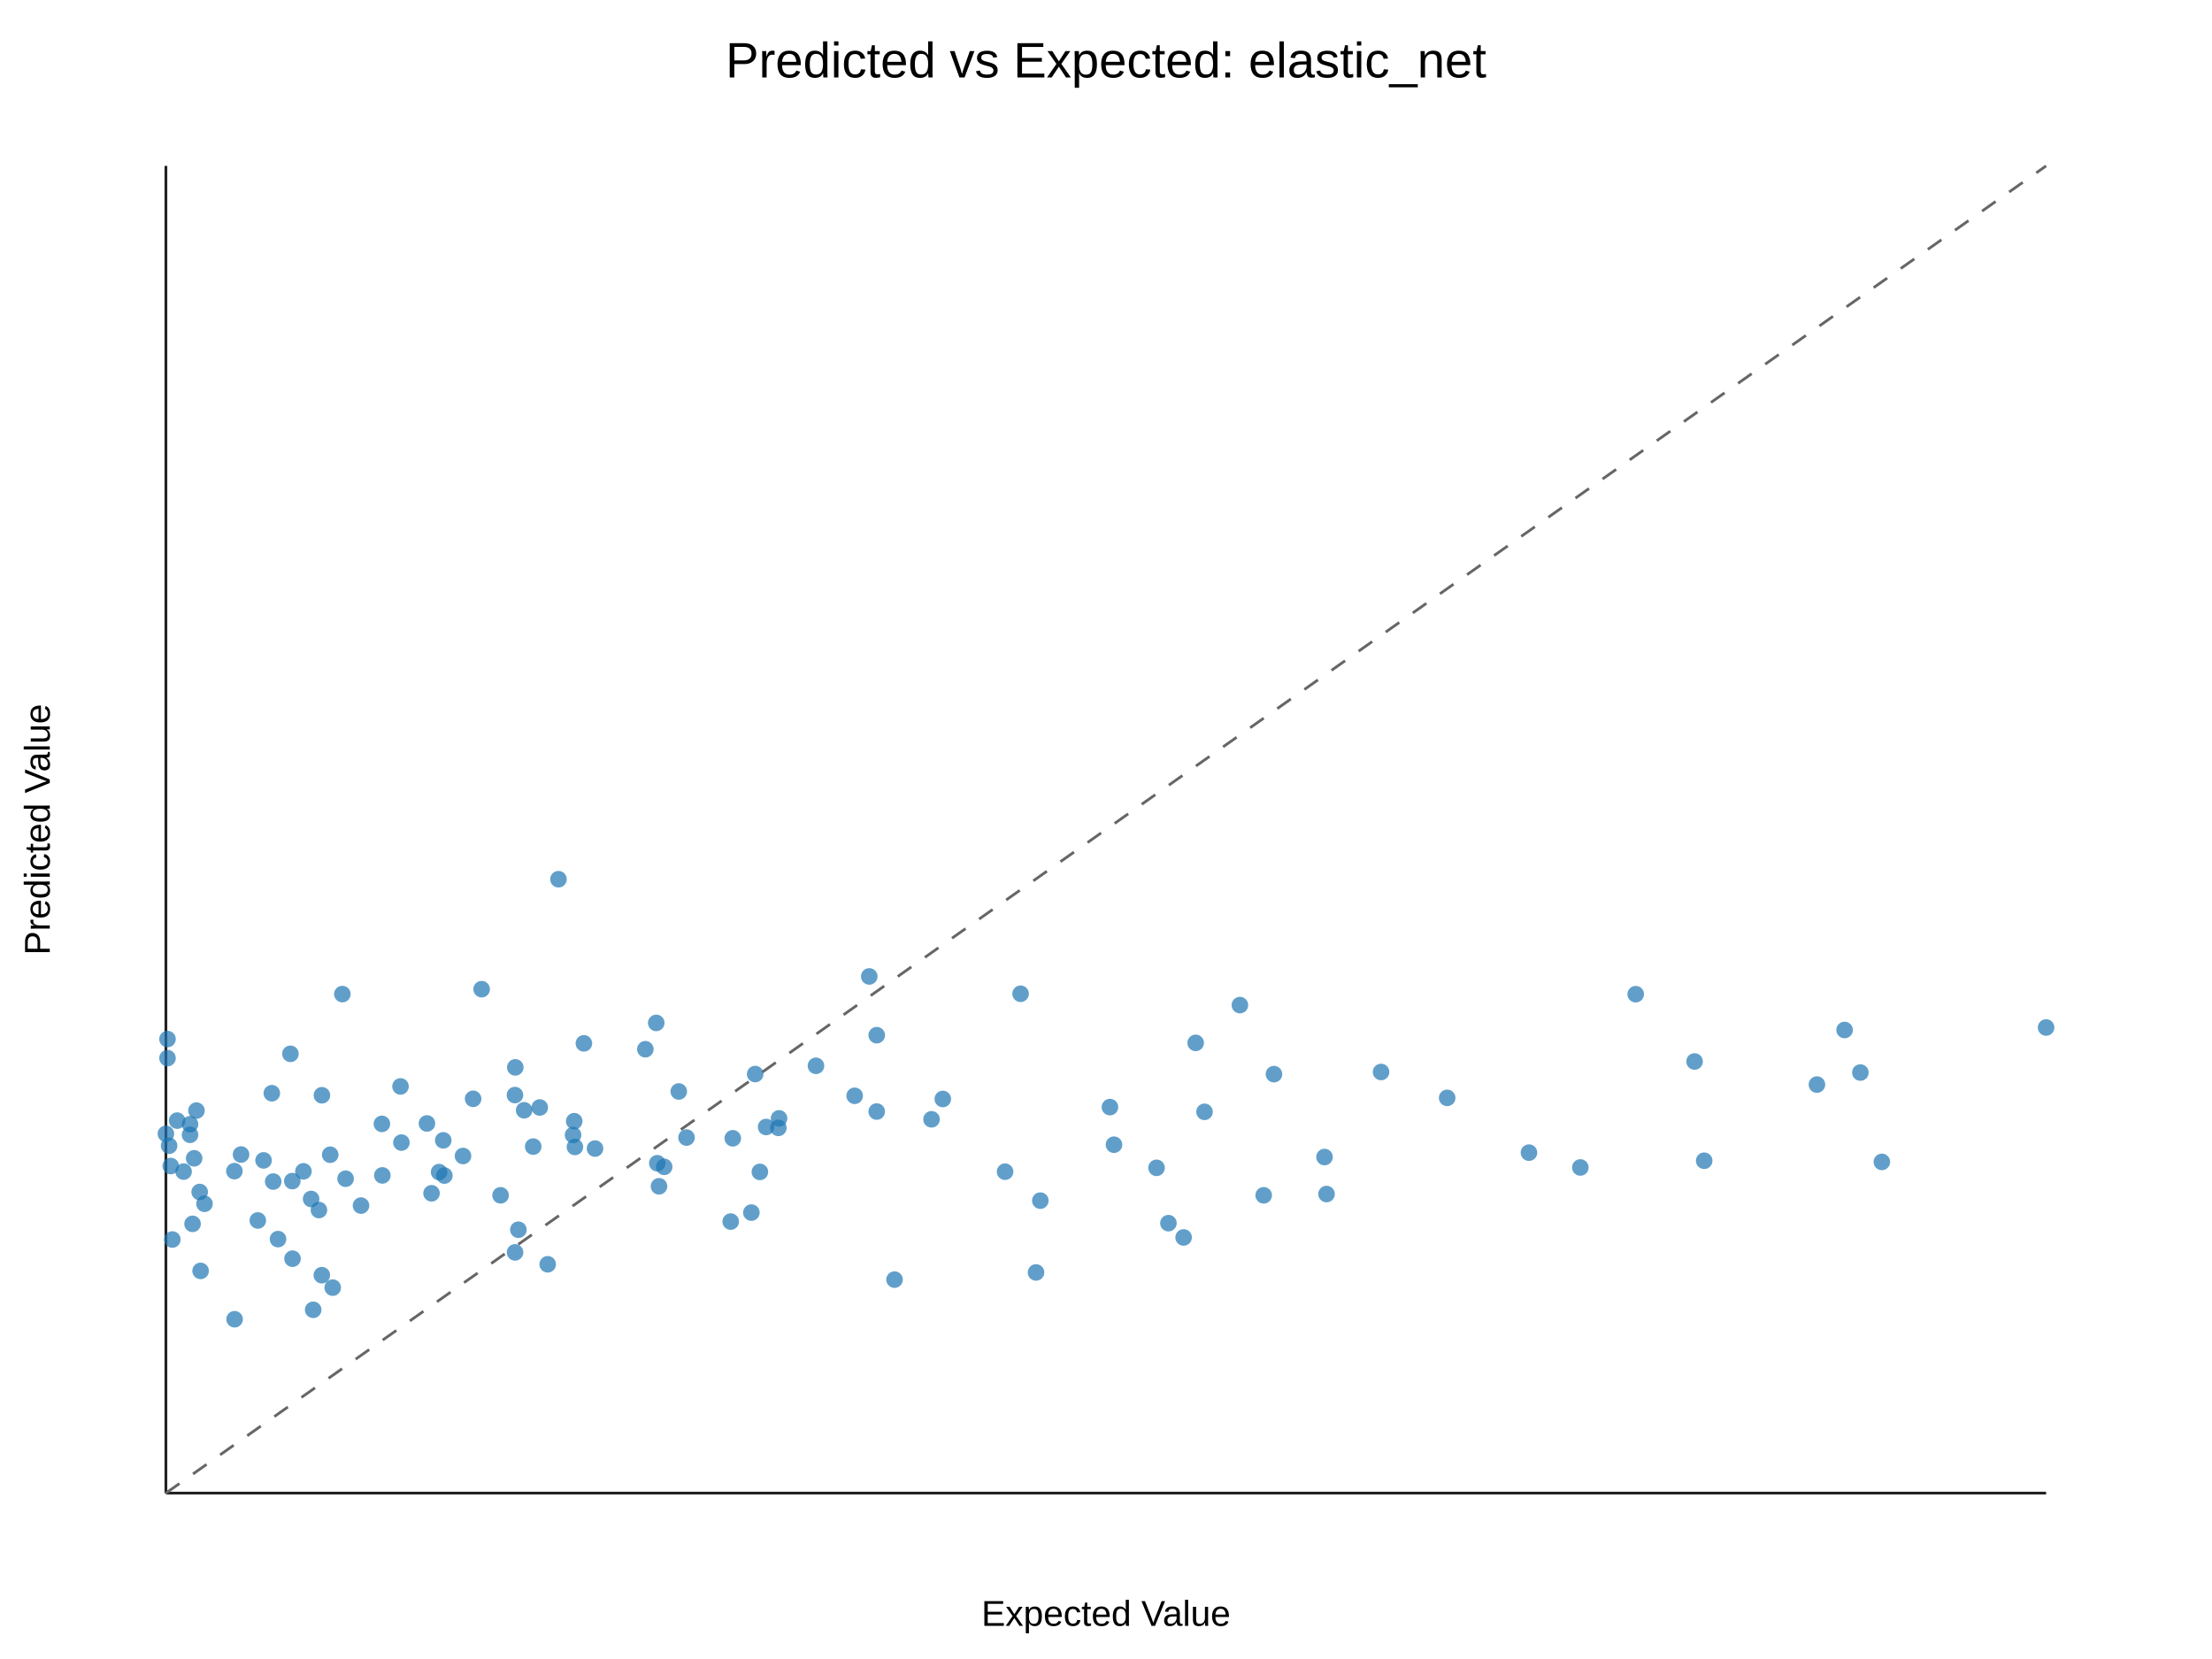
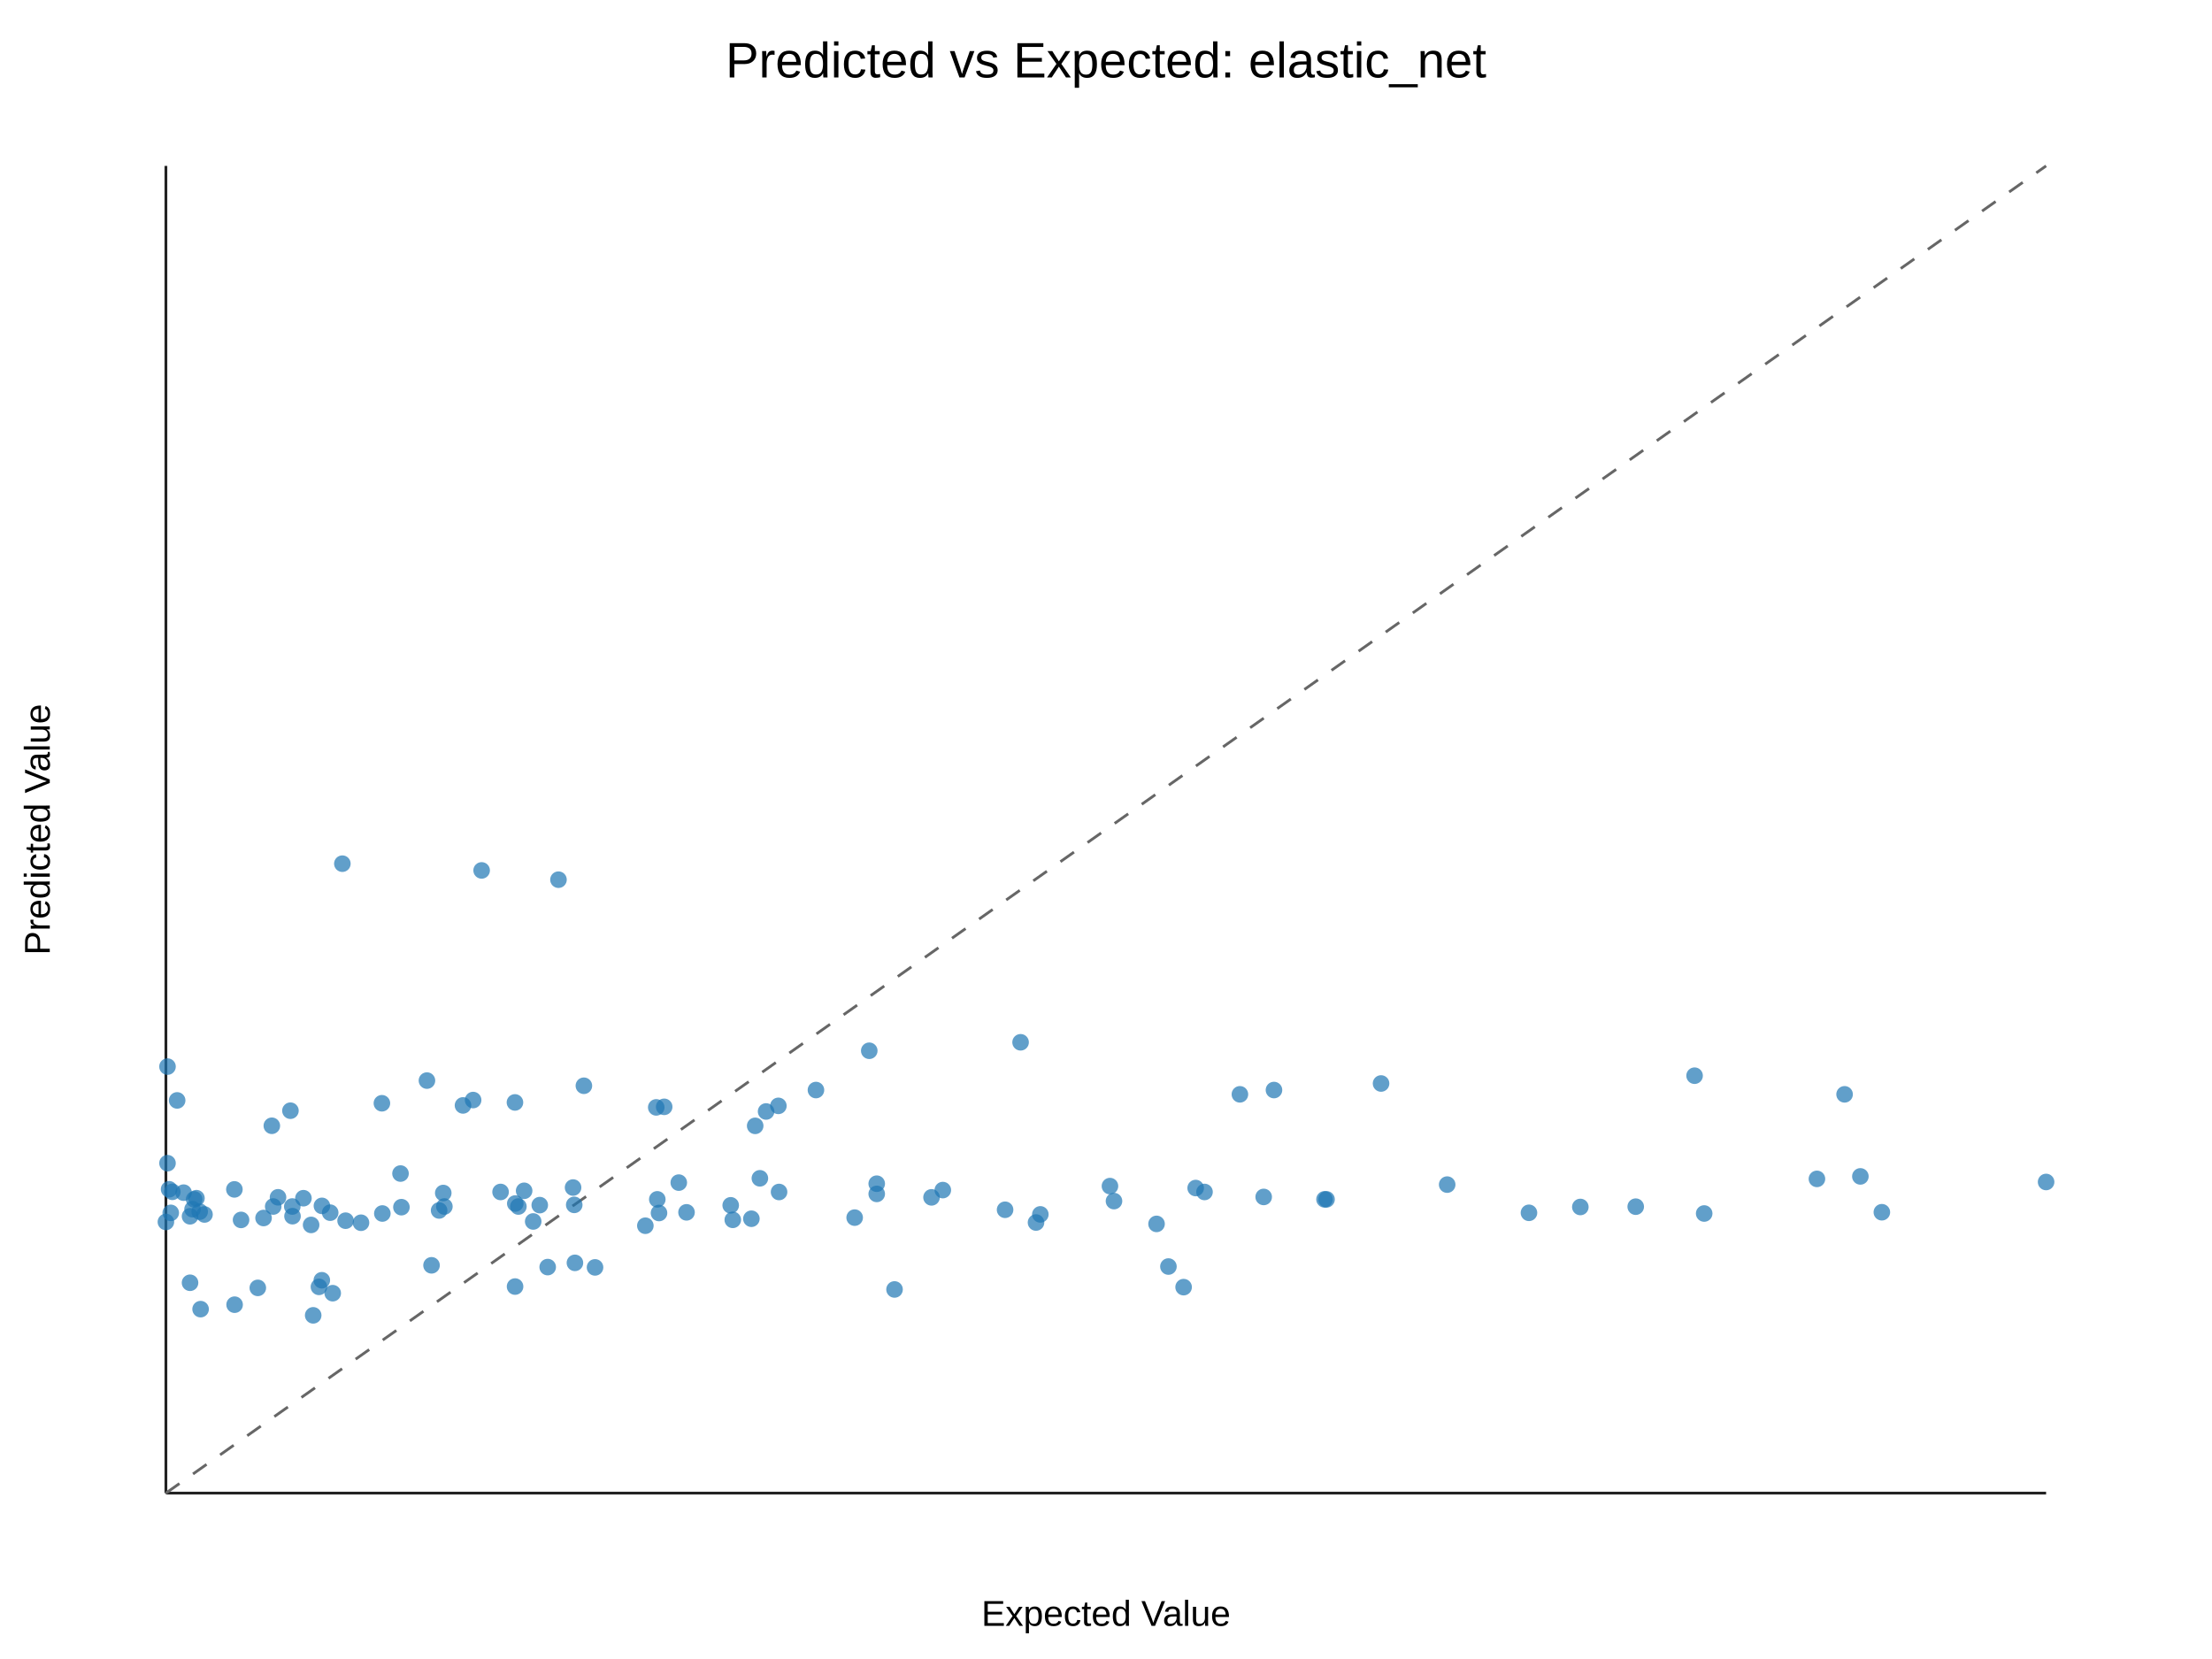
<svg xmlns="http://www.w3.org/2000/svg" width="800" height="600">
  <rect width="100%" height="100%" fill="white" />
  <text x="400.0" y="28" text-anchor="middle" font-size="18" font-family="Arial">Predicted vs Expected: elastic_net</text>
  <line x1="60" y1="540" x2="740" y2="540" stroke="#222" />
  <line x1="60" y1="60" x2="60" y2="540" stroke="#222" />
  <line x1="60.00" y1="540.00" x2="740.00" y2="60.00" stroke="#666" stroke-dasharray="6,6" />
-   <circle cx="448.43" cy="363.51" r="3" fill="#1f77b4" fill-opacity="0.7" />
-   <circle cx="70.22" cy="418.92" r="3" fill="#1f77b4" fill-opacity="0.7" />
-   <circle cx="248.29" cy="411.41" r="3" fill="#1f77b4" fill-opacity="0.7" />
-   <circle cx="98.81" cy="427.33" r="3" fill="#1f77b4" fill-opacity="0.7" />
-   <circle cx="237.72" cy="420.70" r="3" fill="#1f77b4" fill-opacity="0.7" />
-   <circle cx="238.34" cy="429.04" r="3" fill="#1f77b4" fill-opacity="0.7" />
-   <circle cx="66.40" cy="423.72" r="3" fill="#1f77b4" fill-opacity="0.7" />
-   <circle cx="73.96" cy="435.37" r="3" fill="#1f77b4" fill-opacity="0.7" />
-   <circle cx="273.12" cy="388.45" r="3" fill="#1f77b4" fill-opacity="0.7" />
-   <circle cx="523.39" cy="397.06" r="3" fill="#1f77b4" fill-opacity="0.7" />
-   <circle cx="274.82" cy="423.83" r="3" fill="#1f77b4" fill-opacity="0.7" />
-   <circle cx="181.04" cy="432.30" r="3" fill="#1f77b4" fill-opacity="0.7" />
-   <circle cx="401.43" cy="400.40" r="3" fill="#1f77b4" fill-opacity="0.7" />
-   <circle cx="667.12" cy="372.51" r="3" fill="#1f77b4" fill-opacity="0.7" />
-   <circle cx="571.55" cy="422.23" r="3" fill="#1f77b4" fill-opacity="0.7" />
-   <circle cx="479.76" cy="431.84" r="3" fill="#1f77b4" fill-opacity="0.7" />
-   <circle cx="245.49" cy="394.75" r="3" fill="#1f77b4" fill-opacity="0.7" />
-   <circle cx="187.48" cy="444.75" r="3" fill="#1f77b4" fill-opacity="0.7" />
-   <circle cx="116.43" cy="396.12" r="3" fill="#1f77b4" fill-opacity="0.7" />
-   <circle cx="740.00" cy="371.61" r="3" fill="#1f77b4" fill-opacity="0.7" />
-   <circle cx="616.34" cy="419.80" r="3" fill="#1f77b4" fill-opacity="0.7" />
-   <circle cx="195.21" cy="400.54" r="3" fill="#1f77b4" fill-opacity="0.7" />
-   <circle cx="435.63" cy="402.11" r="3" fill="#1f77b4" fill-opacity="0.7" />
-   <circle cx="189.56" cy="401.55" r="3" fill="#1f77b4" fill-opacity="0.7" />
-   <circle cx="160.72" cy="425.16" r="3" fill="#1f77b4" fill-opacity="0.7" />
-   <circle cx="657.12" cy="392.25" r="3" fill="#1f77b4" fill-opacity="0.7" />
-   <circle cx="201.98" cy="317.98" r="3" fill="#1f77b4" fill-opacity="0.7" />
-   <circle cx="105.71" cy="427.16" r="3" fill="#1f77b4" fill-opacity="0.7" />
-   <circle cx="479.03" cy="418.46" r="3" fill="#1f77b4" fill-opacity="0.7" />
-   <circle cx="72.22" cy="431.10" r="3" fill="#1f77b4" fill-opacity="0.7" />
-   <circle cx="680.60" cy="420.22" r="3" fill="#1f77b4" fill-opacity="0.7" />
-   <circle cx="340.98" cy="397.46" r="3" fill="#1f77b4" fill-opacity="0.7" />
-   <circle cx="138.28" cy="425.10" r="3" fill="#1f77b4" fill-opacity="0.7" />
-   <circle cx="317.08" cy="374.39" r="3" fill="#1f77b4" fill-opacity="0.7" />
-   <circle cx="61.75" cy="421.71" r="3" fill="#1f77b4" fill-opacity="0.7" />
-   <circle cx="186.36" cy="386.03" r="3" fill="#1f77b4" fill-opacity="0.7" />
-   <circle cx="119.42" cy="417.62" r="3" fill="#1f77b4" fill-opacity="0.7" />
-   <circle cx="418.28" cy="422.36" r="3" fill="#1f77b4" fill-opacity="0.7" />
-   <circle cx="207.93" cy="414.81" r="3" fill="#1f77b4" fill-opacity="0.7" />
-   <circle cx="281.76" cy="404.48" r="3" fill="#1f77b4" fill-opacity="0.7" />
-   <circle cx="124.99" cy="426.30" r="3" fill="#1f77b4" fill-opacity="0.7" />
-   <circle cx="60.58" cy="375.79" r="3" fill="#1f77b4" fill-opacity="0.7" />
-   <circle cx="186.24" cy="396.05" r="3" fill="#1f77b4" fill-opacity="0.7" />
-   <circle cx="198.08" cy="457.25" r="3" fill="#1f77b4" fill-opacity="0.7" />
-   <circle cx="295.10" cy="385.46" r="3" fill="#1f77b4" fill-opacity="0.7" />
-   <circle cx="61.16" cy="414.37" r="3" fill="#1f77b4" fill-opacity="0.7" />
-   <circle cx="167.45" cy="418.08" r="3" fill="#1f77b4" fill-opacity="0.7" />
-   <circle cx="672.83" cy="387.90" r="3" fill="#1f77b4" fill-opacity="0.7" />
-   <circle cx="499.48" cy="387.70" r="3" fill="#1f77b4" fill-opacity="0.7" />
-   <circle cx="138.12" cy="406.47" r="3" fill="#1f77b4" fill-opacity="0.7" />
-   <circle cx="265.02" cy="411.68" r="3" fill="#1f77b4" fill-opacity="0.7" />
-   <circle cx="68.73" cy="406.60" r="3" fill="#1f77b4" fill-opacity="0.7" />
-   <circle cx="145.18" cy="413.23" r="3" fill="#1f77b4" fill-opacity="0.7" />
-   <circle cx="369.11" cy="359.41" r="3" fill="#1f77b4" fill-opacity="0.7" />
-   <circle cx="457.03" cy="432.30" r="3" fill="#1f77b4" fill-opacity="0.7" />
-   <circle cx="123.82" cy="359.53" r="3" fill="#1f77b4" fill-opacity="0.7" />
-   <circle cx="591.58" cy="359.56" r="3" fill="#1f77b4" fill-opacity="0.7" />
-   <circle cx="402.89" cy="414.00" r="3" fill="#1f77b4" fill-opacity="0.7" />
-   <circle cx="72.55" cy="459.64" r="3" fill="#1f77b4" fill-opacity="0.7" />
-   <circle cx="552.97" cy="416.87" r="3" fill="#1f77b4" fill-opacity="0.7" />
-   <circle cx="144.85" cy="392.92" r="3" fill="#1f77b4" fill-opacity="0.7" />
-   <circle cx="233.40" cy="379.47" r="3" fill="#1f77b4" fill-opacity="0.7" />
-   <circle cx="160.31" cy="412.42" r="3" fill="#1f77b4" fill-opacity="0.7" />
-   <circle cx="64.07" cy="405.29" r="3" fill="#1f77b4" fill-opacity="0.7" />
-   <circle cx="174.19" cy="357.75" r="3" fill="#1f77b4" fill-opacity="0.7" />
-   <circle cx="460.75" cy="388.48" r="3" fill="#1f77b4" fill-opacity="0.7" />
-   <circle cx="207.26" cy="410.49" r="3" fill="#1f77b4" fill-opacity="0.7" />
-   <circle cx="211.17" cy="377.34" r="3" fill="#1f77b4" fill-opacity="0.7" />
-   <circle cx="87.18" cy="417.55" r="3" fill="#1f77b4" fill-opacity="0.7" />
-   <circle cx="422.58" cy="442.37" r="3" fill="#1f77b4" fill-opacity="0.7" />
-   <circle cx="281.51" cy="407.91" r="3" fill="#1f77b4" fill-opacity="0.7" />
-   <circle cx="192.84" cy="414.68" r="3" fill="#1f77b4" fill-opacity="0.7" />
-   <circle cx="113.27" cy="473.71" r="3" fill="#1f77b4" fill-opacity="0.7" />
-   <circle cx="62.33" cy="448.29" r="3" fill="#1f77b4" fill-opacity="0.7" />
-   <circle cx="115.35" cy="437.63" r="3" fill="#1f77b4" fill-opacity="0.7" />
-   <circle cx="93.24" cy="441.40" r="3" fill="#1f77b4" fill-opacity="0.7" />
-   <circle cx="105.04" cy="381.13" r="3" fill="#1f77b4" fill-opacity="0.7" />
-   <circle cx="158.81" cy="423.90" r="3" fill="#1f77b4" fill-opacity="0.7" />
-   <circle cx="317.08" cy="402.00" r="3" fill="#1f77b4" fill-opacity="0.7" />
-   <circle cx="71.05" cy="401.66" r="3" fill="#1f77b4" fill-opacity="0.7" />
-   <circle cx="109.74" cy="423.63" r="3" fill="#1f77b4" fill-opacity="0.7" />
-   <circle cx="336.90" cy="404.81" r="3" fill="#1f77b4" fill-opacity="0.7" />
-   <circle cx="376.25" cy="434.23" r="3" fill="#1f77b4" fill-opacity="0.7" />
-   <circle cx="374.69" cy="460.20" r="3" fill="#1f77b4" fill-opacity="0.7" />
-   <circle cx="215.20" cy="415.39" r="3" fill="#1f77b4" fill-opacity="0.7" />
-   <circle cx="84.77" cy="423.56" r="3" fill="#1f77b4" fill-opacity="0.7" />
-   <circle cx="314.38" cy="353.14" r="3" fill="#1f77b4" fill-opacity="0.7" />
-   <circle cx="432.43" cy="377.17" r="3" fill="#1f77b4" fill-opacity="0.7" />
-   <circle cx="309.10" cy="396.31" r="3" fill="#1f77b4" fill-opacity="0.7" />
-   <circle cx="116.39" cy="461.19" r="3" fill="#1f77b4" fill-opacity="0.7" />
-   <circle cx="612.87" cy="383.90" r="3" fill="#1f77b4" fill-opacity="0.7" />
-   <circle cx="171.11" cy="397.40" r="3" fill="#1f77b4" fill-opacity="0.7" />
-   <circle cx="277.07" cy="407.59" r="3" fill="#1f77b4" fill-opacity="0.7" />
-   <circle cx="323.52" cy="462.79" r="3" fill="#1f77b4" fill-opacity="0.7" />
-   <circle cx="428.07" cy="447.54" r="3" fill="#1f77b4" fill-opacity="0.7" />
-   <circle cx="95.32" cy="419.67" r="3" fill="#1f77b4" fill-opacity="0.7" />
-   <circle cx="240.21" cy="422.00" r="3" fill="#1f77b4" fill-opacity="0.7" />
-   <circle cx="186.28" cy="452.94" r="3" fill="#1f77b4" fill-opacity="0.7" />
-   <circle cx="271.75" cy="438.55" r="3" fill="#1f77b4" fill-opacity="0.7" />
-   <circle cx="156.07" cy="431.57" r="3" fill="#1f77b4" fill-opacity="0.7" />
-   <circle cx="68.73" cy="410.42" r="3" fill="#1f77b4" fill-opacity="0.7" />
-   <circle cx="60.00" cy="410.05" r="3" fill="#1f77b4" fill-opacity="0.7" />
-   <circle cx="60.58" cy="382.68" r="3" fill="#1f77b4" fill-opacity="0.7" />
-   <circle cx="264.27" cy="441.80" r="3" fill="#1f77b4" fill-opacity="0.7" />
-   <circle cx="120.33" cy="465.69" r="3" fill="#1f77b4" fill-opacity="0.7" />
-   <circle cx="363.50" cy="423.76" r="3" fill="#1f77b4" fill-opacity="0.7" />
-   <circle cx="112.52" cy="433.63" r="3" fill="#1f77b4" fill-opacity="0.7" />
-   <circle cx="84.85" cy="477.12" r="3" fill="#1f77b4" fill-opacity="0.7" />
-   <circle cx="69.64" cy="442.62" r="3" fill="#1f77b4" fill-opacity="0.7" />
-   <circle cx="105.79" cy="455.22" r="3" fill="#1f77b4" fill-opacity="0.7" />
-   <circle cx="237.34" cy="369.95" r="3" fill="#1f77b4" fill-opacity="0.7" />
-   <circle cx="100.55" cy="448.14" r="3" fill="#1f77b4" fill-opacity="0.7" />
-   <circle cx="98.31" cy="395.38" r="3" fill="#1f77b4" fill-opacity="0.7" />
-   <circle cx="154.41" cy="406.31" r="3" fill="#1f77b4" fill-opacity="0.7" />
-   <circle cx="207.68" cy="405.50" r="3" fill="#1f77b4" fill-opacity="0.7" />
-   <circle cx="130.56" cy="436.02" r="3" fill="#1f77b4" fill-opacity="0.7" />
+   <circle cx="448.43" cy="395.78" r="3" fill="#1f77b4" fill-opacity="0.7" />
+   <circle cx="70.22" cy="433.76" r="3" fill="#1f77b4" fill-opacity="0.7" />
+   <circle cx="248.29" cy="438.46" r="3" fill="#1f77b4" fill-opacity="0.7" />
+   <circle cx="98.81" cy="436.35" r="3" fill="#1f77b4" fill-opacity="0.7" />
+   <circle cx="237.72" cy="433.76" r="3" fill="#1f77b4" fill-opacity="0.7" />
+   <circle cx="238.34" cy="438.70" r="3" fill="#1f77b4" fill-opacity="0.7" />
+   <circle cx="66.40" cy="431.34" r="3" fill="#1f77b4" fill-opacity="0.7" />
+   <circle cx="73.96" cy="439.23" r="3" fill="#1f77b4" fill-opacity="0.7" />
+   <circle cx="273.12" cy="407.18" r="3" fill="#1f77b4" fill-opacity="0.7" />
+   <circle cx="523.39" cy="428.43" r="3" fill="#1f77b4" fill-opacity="0.7" />
+   <circle cx="274.82" cy="426.15" r="3" fill="#1f77b4" fill-opacity="0.7" />
+   <circle cx="181.04" cy="431.09" r="3" fill="#1f77b4" fill-opacity="0.7" />
+   <circle cx="401.43" cy="428.97" r="3" fill="#1f77b4" fill-opacity="0.7" />
+   <circle cx="667.12" cy="395.78" r="3" fill="#1f77b4" fill-opacity="0.7" />
+   <circle cx="571.55" cy="436.52" r="3" fill="#1f77b4" fill-opacity="0.7" />
+   <circle cx="479.76" cy="433.76" r="3" fill="#1f77b4" fill-opacity="0.7" />
+   <circle cx="245.49" cy="427.71" r="3" fill="#1f77b4" fill-opacity="0.7" />
+   <circle cx="187.48" cy="436.35" r="3" fill="#1f77b4" fill-opacity="0.7" />
+   <circle cx="116.43" cy="436.12" r="3" fill="#1f77b4" fill-opacity="0.7" />
+   <circle cx="740.00" cy="427.48" r="3" fill="#1f77b4" fill-opacity="0.7" />
+   <circle cx="616.34" cy="438.88" r="3" fill="#1f77b4" fill-opacity="0.7" />
+   <circle cx="195.21" cy="435.85" r="3" fill="#1f77b4" fill-opacity="0.7" />
+   <circle cx="435.63" cy="431.09" r="3" fill="#1f77b4" fill-opacity="0.7" />
+   <circle cx="189.56" cy="430.67" r="3" fill="#1f77b4" fill-opacity="0.7" />
+   <circle cx="160.72" cy="436.35" r="3" fill="#1f77b4" fill-opacity="0.7" />
+   <circle cx="657.12" cy="426.36" r="3" fill="#1f77b4" fill-opacity="0.7" />
+   <circle cx="201.98" cy="318.15" r="3" fill="#1f77b4" fill-opacity="0.7" />
+   <circle cx="105.71" cy="436.35" r="3" fill="#1f77b4" fill-opacity="0.7" />
+   <circle cx="479.03" cy="433.76" r="3" fill="#1f77b4" fill-opacity="0.7" />
+   <circle cx="72.22" cy="438.21" r="3" fill="#1f77b4" fill-opacity="0.7" />
+   <circle cx="680.60" cy="438.42" r="3" fill="#1f77b4" fill-opacity="0.7" />
+   <circle cx="340.98" cy="430.41" r="3" fill="#1f77b4" fill-opacity="0.7" />
+   <circle cx="138.28" cy="438.88" r="3" fill="#1f77b4" fill-opacity="0.7" />
+   <circle cx="317.08" cy="428.10" r="3" fill="#1f77b4" fill-opacity="0.7" />
+   <circle cx="61.75" cy="438.65" r="3" fill="#1f77b4" fill-opacity="0.7" />
+   <circle cx="186.36" cy="435.27" r="3" fill="#1f77b4" fill-opacity="0.7" />
+   <circle cx="119.42" cy="438.58" r="3" fill="#1f77b4" fill-opacity="0.7" />
+   <circle cx="418.28" cy="442.64" r="3" fill="#1f77b4" fill-opacity="0.7" />
+   <circle cx="207.93" cy="456.73" r="3" fill="#1f77b4" fill-opacity="0.7" />
+   <circle cx="281.76" cy="431.10" r="3" fill="#1f77b4" fill-opacity="0.7" />
+   <circle cx="124.99" cy="441.48" r="3" fill="#1f77b4" fill-opacity="0.7" />
+   <circle cx="60.58" cy="385.75" r="3" fill="#1f77b4" fill-opacity="0.7" />
+   <circle cx="186.24" cy="398.71" r="3" fill="#1f77b4" fill-opacity="0.7" />
+   <circle cx="198.08" cy="458.26" r="3" fill="#1f77b4" fill-opacity="0.7" />
+   <circle cx="295.10" cy="394.23" r="3" fill="#1f77b4" fill-opacity="0.7" />
+   <circle cx="61.16" cy="430.12" r="3" fill="#1f77b4" fill-opacity="0.7" />
+   <circle cx="167.45" cy="399.79" r="3" fill="#1f77b4" fill-opacity="0.7" />
+   <circle cx="672.83" cy="425.46" r="3" fill="#1f77b4" fill-opacity="0.7" />
+   <circle cx="499.48" cy="391.86" r="3" fill="#1f77b4" fill-opacity="0.7" />
+   <circle cx="138.12" cy="399.01" r="3" fill="#1f77b4" fill-opacity="0.7" />
+   <circle cx="265.02" cy="441.17" r="3" fill="#1f77b4" fill-opacity="0.7" />
+   <circle cx="68.73" cy="439.89" r="3" fill="#1f77b4" fill-opacity="0.7" />
+   <circle cx="145.18" cy="436.59" r="3" fill="#1f77b4" fill-opacity="0.7" />
+   <circle cx="369.11" cy="376.96" r="3" fill="#1f77b4" fill-opacity="0.7" />
+   <circle cx="457.03" cy="432.89" r="3" fill="#1f77b4" fill-opacity="0.7" />
+   <circle cx="123.82" cy="312.36" r="3" fill="#1f77b4" fill-opacity="0.7" />
+   <circle cx="591.58" cy="436.41" r="3" fill="#1f77b4" fill-opacity="0.7" />
+   <circle cx="402.89" cy="434.39" r="3" fill="#1f77b4" fill-opacity="0.7" />
+   <circle cx="72.55" cy="473.47" r="3" fill="#1f77b4" fill-opacity="0.7" />
+   <circle cx="552.97" cy="438.63" r="3" fill="#1f77b4" fill-opacity="0.7" />
+   <circle cx="144.85" cy="424.43" r="3" fill="#1f77b4" fill-opacity="0.7" />
+   <circle cx="233.40" cy="443.30" r="3" fill="#1f77b4" fill-opacity="0.7" />
+   <circle cx="160.31" cy="431.47" r="3" fill="#1f77b4" fill-opacity="0.7" />
+   <circle cx="64.07" cy="397.98" r="3" fill="#1f77b4" fill-opacity="0.7" />
+   <circle cx="174.19" cy="314.80" r="3" fill="#1f77b4" fill-opacity="0.7" />
+   <circle cx="460.75" cy="394.23" r="3" fill="#1f77b4" fill-opacity="0.7" />
+   <circle cx="207.26" cy="429.49" r="3" fill="#1f77b4" fill-opacity="0.7" />
+   <circle cx="211.17" cy="392.68" r="3" fill="#1f77b4" fill-opacity="0.7" />
+   <circle cx="87.18" cy="441.20" r="3" fill="#1f77b4" fill-opacity="0.7" />
+   <circle cx="422.58" cy="458.06" r="3" fill="#1f77b4" fill-opacity="0.7" />
+   <circle cx="281.51" cy="399.95" r="3" fill="#1f77b4" fill-opacity="0.7" />
+   <circle cx="192.84" cy="441.76" r="3" fill="#1f77b4" fill-opacity="0.7" />
+   <circle cx="113.27" cy="475.71" r="3" fill="#1f77b4" fill-opacity="0.7" />
+   <circle cx="62.33" cy="431.04" r="3" fill="#1f77b4" fill-opacity="0.7" />
+   <circle cx="115.35" cy="465.41" r="3" fill="#1f77b4" fill-opacity="0.7" />
+   <circle cx="93.24" cy="465.78" r="3" fill="#1f77b4" fill-opacity="0.7" />
+   <circle cx="105.04" cy="401.70" r="3" fill="#1f77b4" fill-opacity="0.7" />
+   <circle cx="158.81" cy="437.78" r="3" fill="#1f77b4" fill-opacity="0.7" />
+   <circle cx="317.08" cy="431.79" r="3" fill="#1f77b4" fill-opacity="0.7" />
+   <circle cx="71.05" cy="433.34" r="3" fill="#1f77b4" fill-opacity="0.7" />
+   <circle cx="109.74" cy="433.35" r="3" fill="#1f77b4" fill-opacity="0.7" />
+   <circle cx="336.90" cy="433.04" r="3" fill="#1f77b4" fill-opacity="0.7" />
+   <circle cx="376.25" cy="439.20" r="3" fill="#1f77b4" fill-opacity="0.7" />
+   <circle cx="374.69" cy="442.14" r="3" fill="#1f77b4" fill-opacity="0.7" />
+   <circle cx="215.20" cy="458.37" r="3" fill="#1f77b4" fill-opacity="0.7" />
+   <circle cx="84.77" cy="430.16" r="3" fill="#1f77b4" fill-opacity="0.7" />
+   <circle cx="314.38" cy="380.02" r="3" fill="#1f77b4" fill-opacity="0.7" />
+   <circle cx="432.43" cy="429.67" r="3" fill="#1f77b4" fill-opacity="0.7" />
+   <circle cx="309.10" cy="440.37" r="3" fill="#1f77b4" fill-opacity="0.7" />
+   <circle cx="116.39" cy="463.02" r="3" fill="#1f77b4" fill-opacity="0.7" />
+   <circle cx="612.87" cy="389.04" r="3" fill="#1f77b4" fill-opacity="0.7" />
+   <circle cx="171.11" cy="397.85" r="3" fill="#1f77b4" fill-opacity="0.7" />
+   <circle cx="277.07" cy="401.98" r="3" fill="#1f77b4" fill-opacity="0.7" />
+   <circle cx="323.52" cy="466.35" r="3" fill="#1f77b4" fill-opacity="0.7" />
+   <circle cx="428.07" cy="465.51" r="3" fill="#1f77b4" fill-opacity="0.7" />
+   <circle cx="95.32" cy="440.51" r="3" fill="#1f77b4" fill-opacity="0.7" />
+   <circle cx="240.21" cy="400.30" r="3" fill="#1f77b4" fill-opacity="0.7" />
+   <circle cx="186.28" cy="465.30" r="3" fill="#1f77b4" fill-opacity="0.7" />
+   <circle cx="271.75" cy="440.77" r="3" fill="#1f77b4" fill-opacity="0.7" />
+   <circle cx="156.07" cy="457.62" r="3" fill="#1f77b4" fill-opacity="0.7" />
+   <circle cx="68.73" cy="463.93" r="3" fill="#1f77b4" fill-opacity="0.7" />
+   <circle cx="60.00" cy="441.93" r="3" fill="#1f77b4" fill-opacity="0.7" />
+   <circle cx="60.58" cy="420.68" r="3" fill="#1f77b4" fill-opacity="0.7" />
+   <circle cx="264.27" cy="435.92" r="3" fill="#1f77b4" fill-opacity="0.7" />
+   <circle cx="120.33" cy="467.70" r="3" fill="#1f77b4" fill-opacity="0.7" />
+   <circle cx="363.50" cy="437.53" r="3" fill="#1f77b4" fill-opacity="0.7" />
+   <circle cx="112.52" cy="443.01" r="3" fill="#1f77b4" fill-opacity="0.7" />
+   <circle cx="84.85" cy="471.86" r="3" fill="#1f77b4" fill-opacity="0.7" />
+   <circle cx="69.64" cy="437.32" r="3" fill="#1f77b4" fill-opacity="0.7" />
+   <circle cx="105.79" cy="439.85" r="3" fill="#1f77b4" fill-opacity="0.7" />
+   <circle cx="237.34" cy="400.50" r="3" fill="#1f77b4" fill-opacity="0.7" />
+   <circle cx="100.55" cy="433.02" r="3" fill="#1f77b4" fill-opacity="0.7" />
+   <circle cx="98.31" cy="407.15" r="3" fill="#1f77b4" fill-opacity="0.7" />
+   <circle cx="154.41" cy="390.81" r="3" fill="#1f77b4" fill-opacity="0.7" />
+   <circle cx="207.68" cy="435.76" r="3" fill="#1f77b4" fill-opacity="0.7" />
+   <circle cx="130.56" cy="442.22" r="3" fill="#1f77b4" fill-opacity="0.7" />
  <text x="400.0" y="588" text-anchor="middle" font-size="13" font-family="Arial">Expected Value</text>
  <text x="18" y="300.0" text-anchor="middle" font-size="13" font-family="Arial" transform="rotate(-90 18 300.0)">Predicted Value</text>
</svg>
